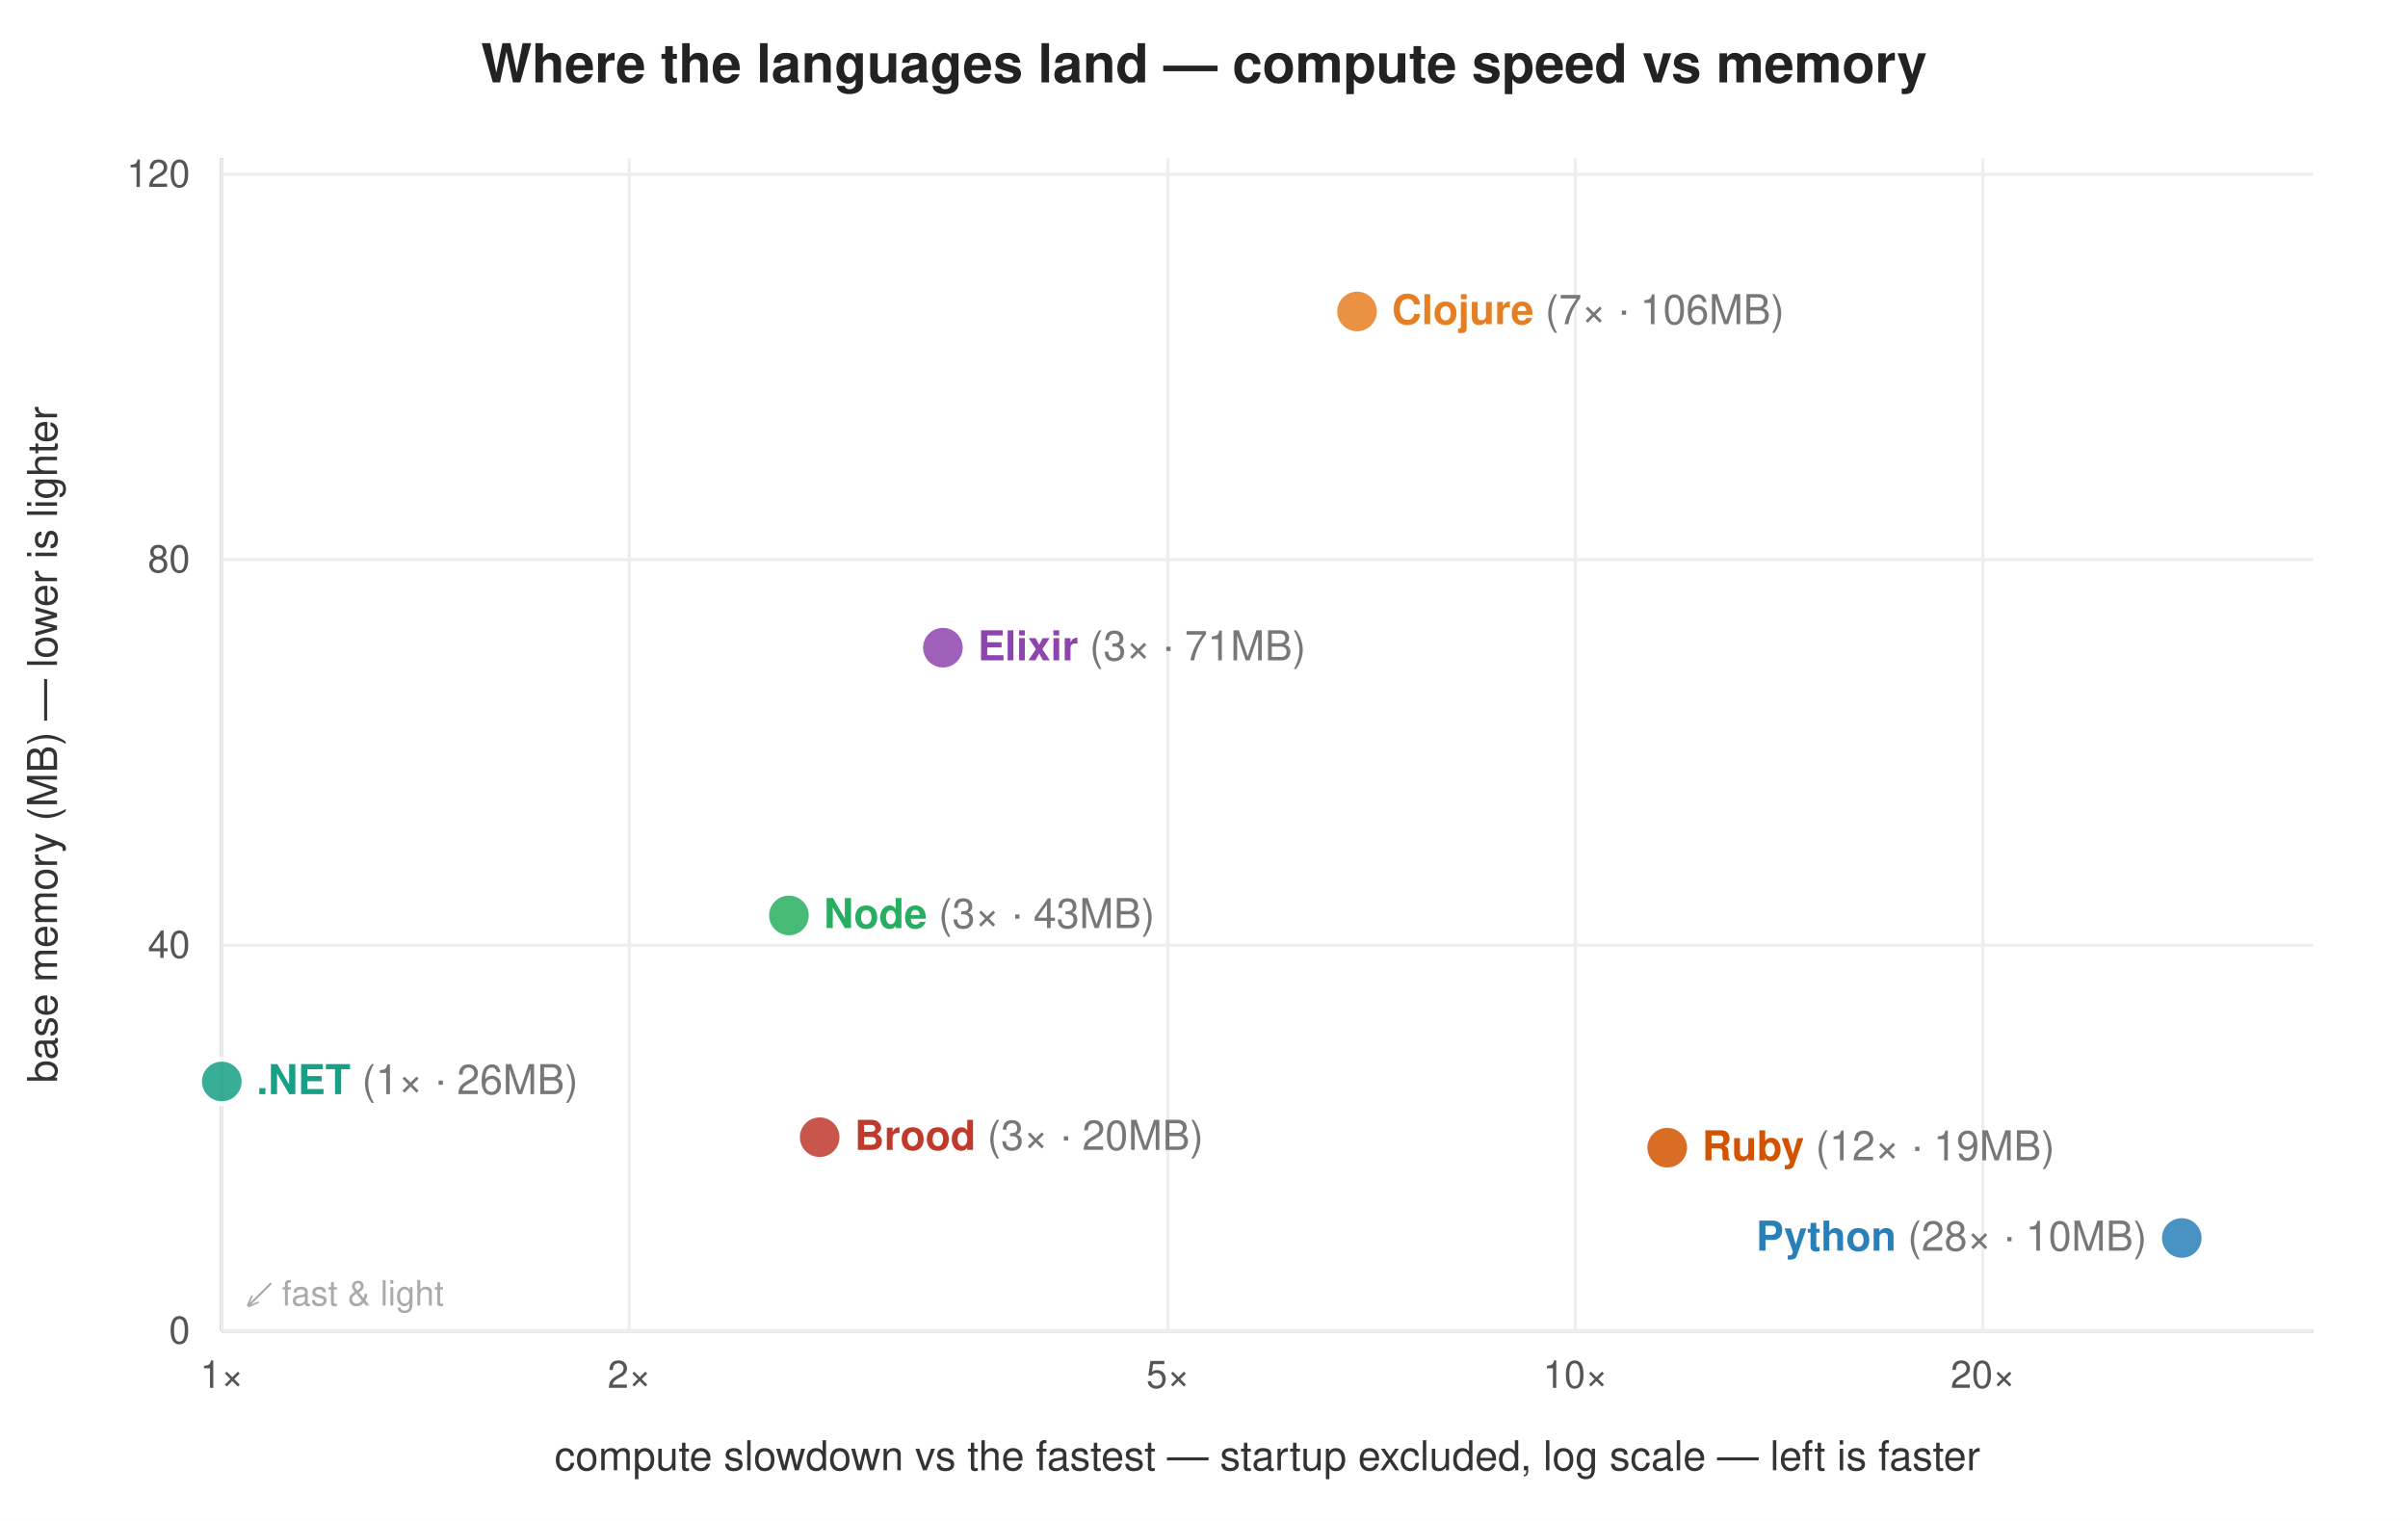
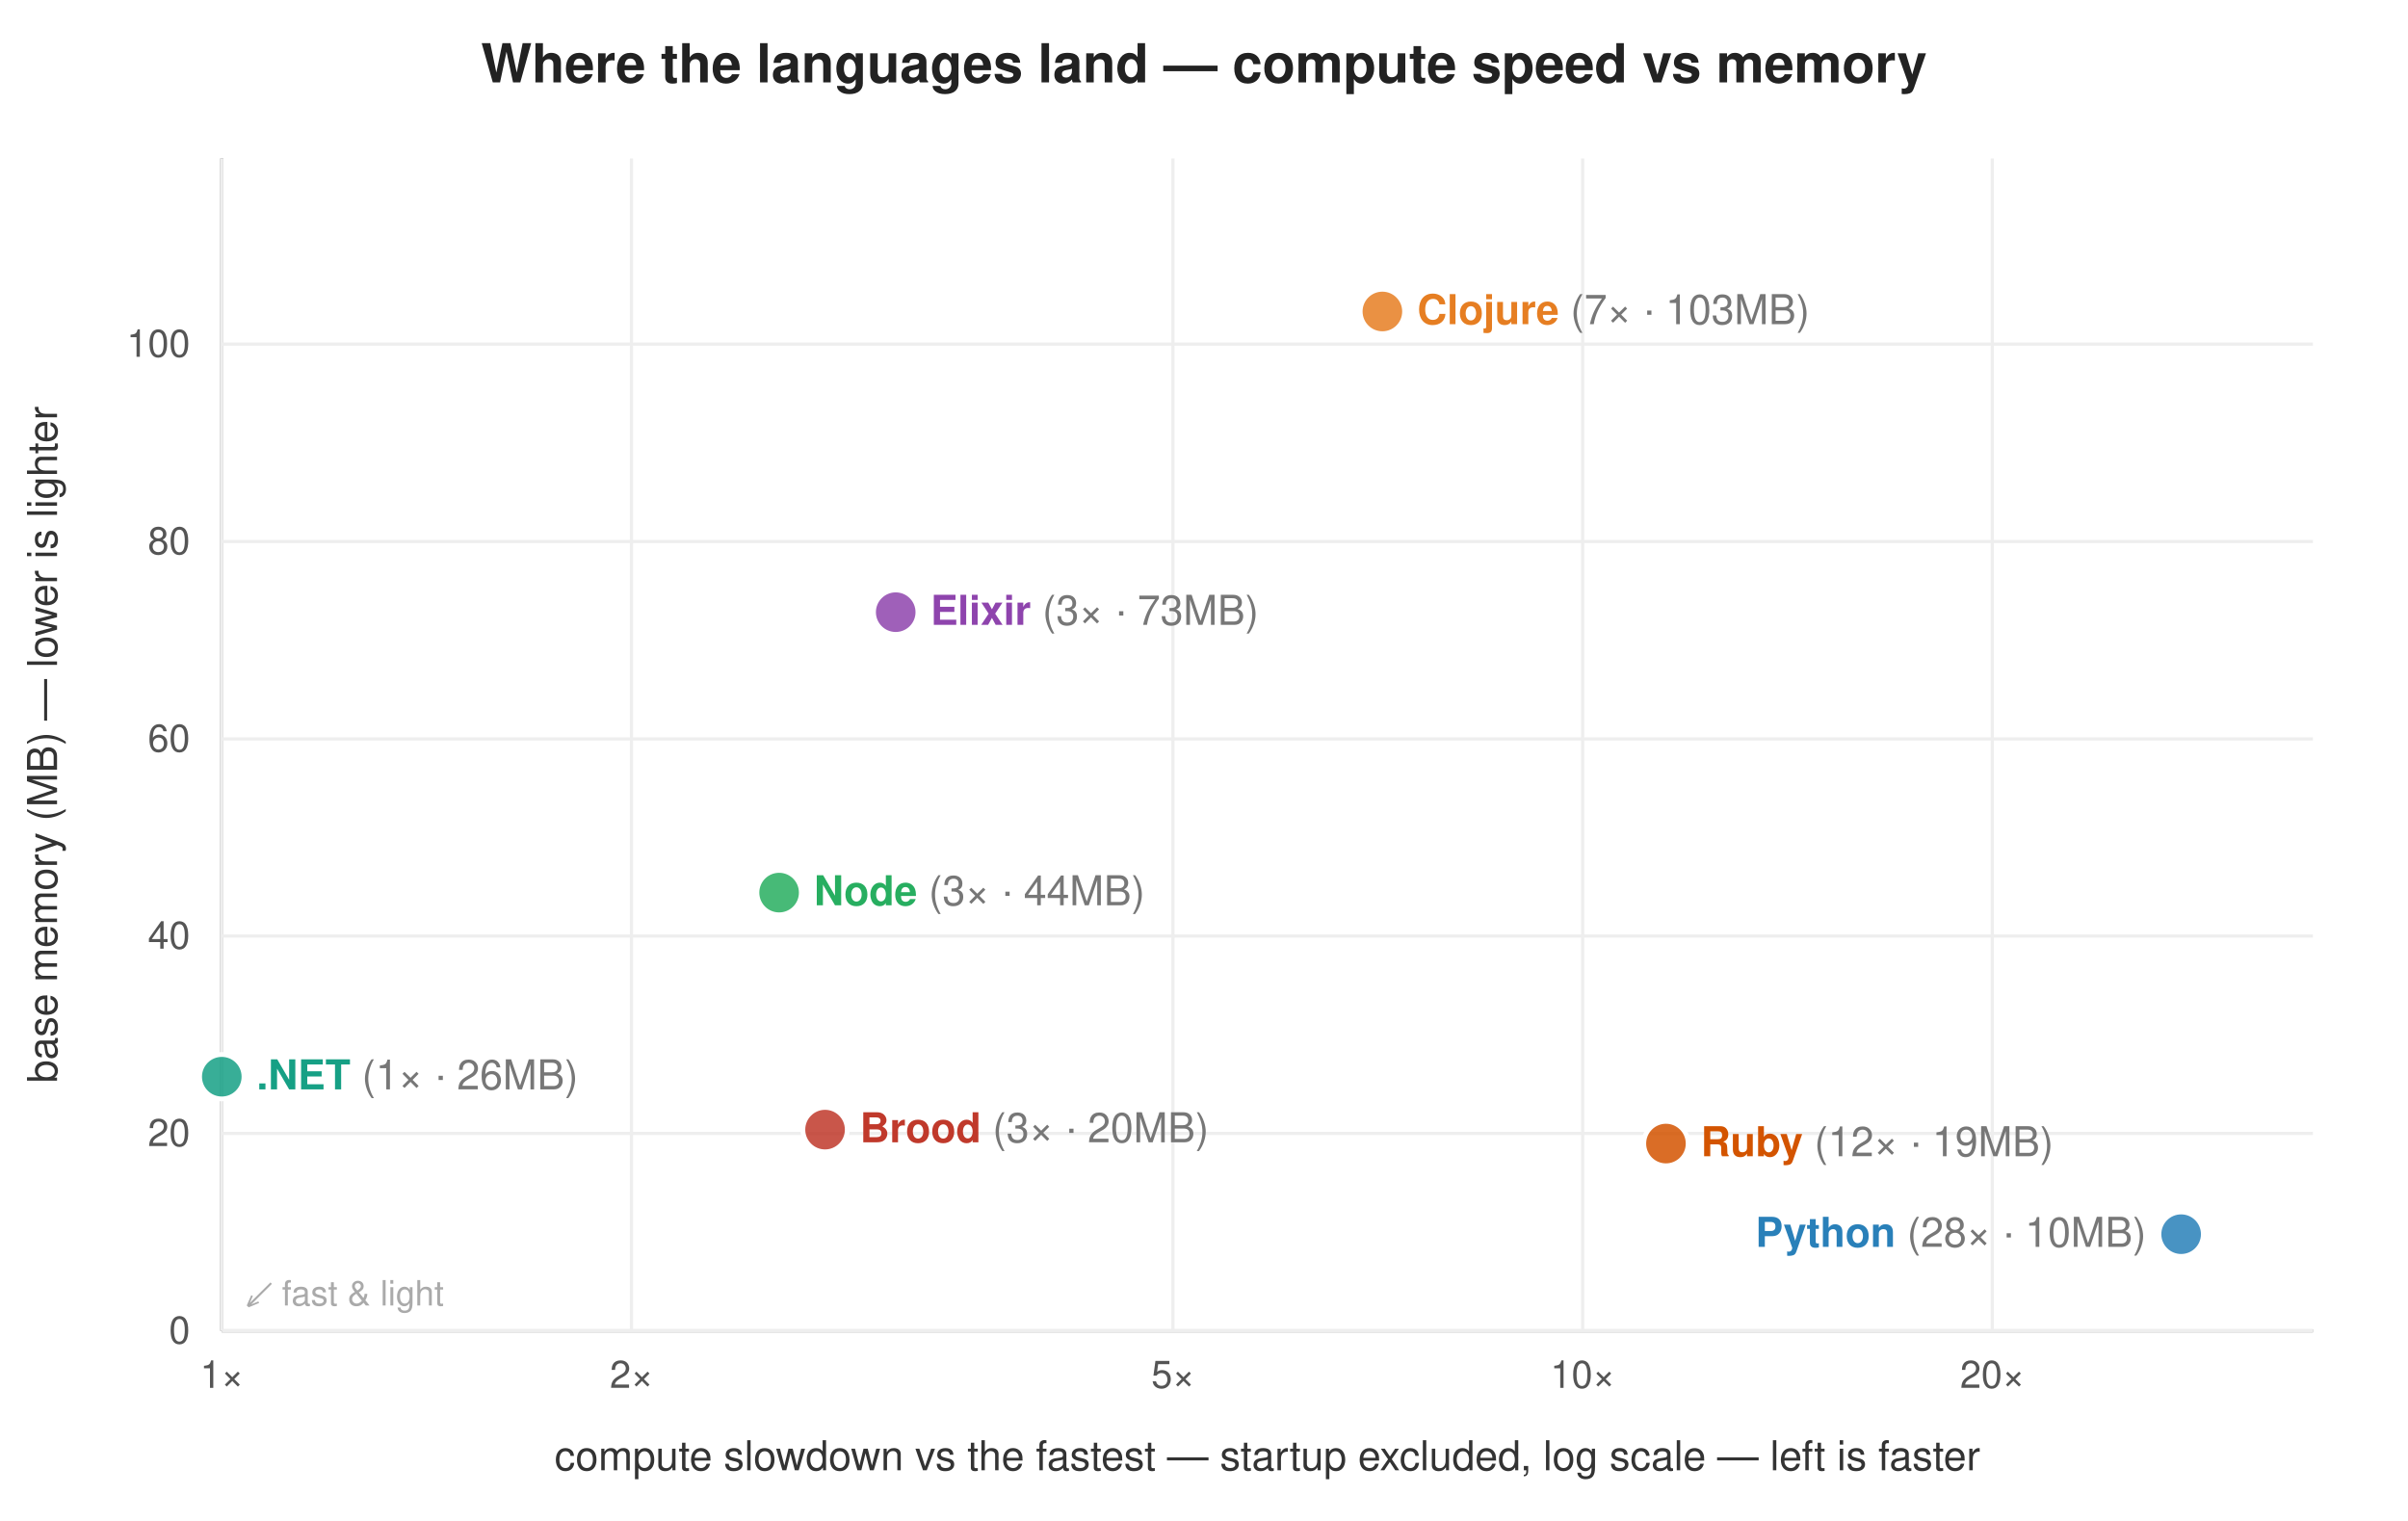
<svg xmlns="http://www.w3.org/2000/svg" width="760" height="480" viewBox="0 0 760 480" font-family="system-ui,Segoe UI,Helvetica,Arial,sans-serif">
  <rect width="760" height="480" fill="#ffffff" />
  <text x="380.0" y="26" text-anchor="middle" font-size="17" font-weight="700" fill="#222">Where the languages land — compute speed vs memory</text>
  <line x1="70" y1="420" x2="730" y2="420" stroke="#888" stroke-width="1" />
  <line x1="70" y1="50" x2="70" y2="420" stroke="#888" stroke-width="1" />
  <line x1="70.0" y1="50" x2="70.0" y2="420" stroke="#eee" stroke-width="1" />
  <text x="70.0" y="438" text-anchor="middle" font-size="12" fill="#555">1×</text>
-   <line x1="198.6" y1="50" x2="198.6" y2="420" stroke="#eee" stroke-width="1" />
-   <text x="198.6" y="438" text-anchor="middle" font-size="12" fill="#555">2×</text>
-   <line x1="368.6" y1="50" x2="368.6" y2="420" stroke="#eee" stroke-width="1" />
-   <text x="368.6" y="438" text-anchor="middle" font-size="12" fill="#555">5×</text>
-   <line x1="497.2" y1="50" x2="497.2" y2="420" stroke="#eee" stroke-width="1" />
-   <text x="497.2" y="438" text-anchor="middle" font-size="12" fill="#555">10×</text>
-   <line x1="625.8" y1="50" x2="625.8" y2="420" stroke="#eee" stroke-width="1" />
-   <text x="625.8" y="438" text-anchor="middle" font-size="12" fill="#555">20×</text>
+   <line x1="199.3" y1="50" x2="199.3" y2="420" stroke="#eee" stroke-width="1" />
+   <text x="199.3" y="438" text-anchor="middle" font-size="12" fill="#555">2×</text>
+   <line x1="370.2" y1="50" x2="370.2" y2="420" stroke="#eee" stroke-width="1" />
+   <text x="370.2" y="438" text-anchor="middle" font-size="12" fill="#555">5×</text>
+   <line x1="499.5" y1="50" x2="499.5" y2="420" stroke="#eee" stroke-width="1" />
+   <text x="499.5" y="438" text-anchor="middle" font-size="12" fill="#555">10×</text>
+   <line x1="628.8" y1="50" x2="628.8" y2="420" stroke="#eee" stroke-width="1" />
+   <text x="628.8" y="438" text-anchor="middle" font-size="12" fill="#555">20×</text>
  <line x1="70" y1="420.0" x2="730" y2="420.0" stroke="#eee" stroke-width="1" />
  <text x="60" y="424.0" text-anchor="end" font-size="12" fill="#555">0</text>
-   <line x1="70" y1="298.3" x2="730" y2="298.3" stroke="#eee" stroke-width="1" />
-   <text x="60" y="302.3" text-anchor="end" font-size="12" fill="#555">40</text>
-   <line x1="70" y1="176.6" x2="730" y2="176.6" stroke="#eee" stroke-width="1" />
-   <text x="60" y="180.6" text-anchor="end" font-size="12" fill="#555">80</text>
-   <line x1="70" y1="55.0" x2="730" y2="55.0" stroke="#eee" stroke-width="1" />
-   <text x="60" y="59.0" text-anchor="end" font-size="12" fill="#555">120</text>
+   <line x1="70" y1="357.7" x2="730" y2="357.7" stroke="#eee" stroke-width="1" />
+   <text x="60" y="361.7" text-anchor="end" font-size="12" fill="#555">20</text>
+   <line x1="70" y1="295.4" x2="730" y2="295.4" stroke="#eee" stroke-width="1" />
+   <text x="60" y="299.4" text-anchor="end" font-size="12" fill="#555">40</text>
+   <line x1="70" y1="233.2" x2="730" y2="233.2" stroke="#eee" stroke-width="1" />
+   <text x="60" y="237.2" text-anchor="end" font-size="12" fill="#555">60</text>
+   <line x1="70" y1="170.9" x2="730" y2="170.9" stroke="#eee" stroke-width="1" />
+   <text x="60" y="174.9" text-anchor="end" font-size="12" fill="#555">80</text>
+   <line x1="70" y1="108.6" x2="730" y2="108.6" stroke="#eee" stroke-width="1" />
+   <text x="60" y="112.6" text-anchor="end" font-size="12" fill="#555">100</text>
  <text x="400.0" y="464" text-anchor="middle" font-size="13" fill="#333">compute slowdown vs the fastest — startup excluded, log scale — left is faster</text>
  <text x="18" y="235.0" text-anchor="middle" font-size="13" fill="#333" transform="rotate(-90 18 235.0)">base memory (MB) — lower is lighter</text>
  <text x="78" y="412" font-size="11" fill="#aaa">↙ fast &amp; light</text>
-   <circle cx="688.6" cy="390.7" r="7" fill="#2980b9" fill-opacity="0.85" stroke="#fff" stroke-width="1.5" />
-   <text x="677.6" y="394.7" text-anchor="end" font-size="13" font-weight="600" fill="#2980b9">Python <tspan font-weight="400" fill="#777">(28× · 10MB)</tspan>
+   <circle cx="688.4" cy="389.5" r="7" fill="#2980b9" fill-opacity="0.85" stroke="#fff" stroke-width="1.5" />
+   <text x="677.4" y="393.5" text-anchor="end" font-size="13" font-weight="600" fill="#2980b9">Python <tspan font-weight="400" fill="#777">(28× · 10MB)</tspan>
  </text>
-   <circle cx="526.2" cy="362.2" r="7" fill="#d35400" fill-opacity="0.85" stroke="#fff" stroke-width="1.5" />
-   <text x="537.2" y="366.2" text-anchor="start" font-size="13" font-weight="600" fill="#d35400">Ruby <tspan font-weight="400" fill="#777">(12× · 19MB)</tspan>
+   <circle cx="525.8" cy="360.9" r="7" fill="#d35400" fill-opacity="0.85" stroke="#fff" stroke-width="1.5" />
+   <text x="536.8" y="364.9" text-anchor="start" font-size="13" font-weight="600" fill="#d35400">Ruby <tspan font-weight="400" fill="#777">(12× · 19MB)</tspan>
  </text>
-   <circle cx="258.7" cy="358.9" r="7" fill="#c0392b" fill-opacity="0.85" stroke="#fff" stroke-width="1.5" />
-   <text x="269.7" y="362.9" text-anchor="start" font-size="13" font-weight="600" fill="#c0392b">Brood <tspan font-weight="400" fill="#777">(3× · 20MB)</tspan>
+   <circle cx="260.4" cy="356.5" r="7" fill="#c0392b" fill-opacity="0.85" stroke="#fff" stroke-width="1.5" />
+   <text x="271.4" y="360.5" text-anchor="start" font-size="13" font-weight="600" fill="#c0392b">Brood <tspan font-weight="400" fill="#777">(3× · 20MB)</tspan>
  </text>
-   <circle cx="70.0" cy="341.3" r="7" fill="#16a085" fill-opacity="0.85" stroke="#fff" stroke-width="1.5" />
-   <text x="81.0" y="345.3" text-anchor="start" font-size="13" font-weight="600" fill="#16a085">.NET <tspan font-weight="400" fill="#777">(1× · 26MB)</tspan>
+   <circle cx="70.0" cy="339.8" r="7" fill="#16a085" fill-opacity="0.85" stroke="#fff" stroke-width="1.5" />
+   <text x="81.0" y="343.8" text-anchor="start" font-size="13" font-weight="600" fill="#16a085">.NET <tspan font-weight="400" fill="#777">(1× · 26MB)</tspan>
  </text>
-   <circle cx="249.0" cy="288.9" r="7" fill="#27ae60" fill-opacity="0.85" stroke="#fff" stroke-width="1.5" />
-   <text x="260.0" y="292.9" text-anchor="start" font-size="13" font-weight="600" fill="#27ae60">Node <tspan font-weight="400" fill="#777">(3× · 43MB)</tspan>
+   <circle cx="245.9" cy="281.7" r="7" fill="#27ae60" fill-opacity="0.85" stroke="#fff" stroke-width="1.5" />
+   <text x="256.9" y="285.7" text-anchor="start" font-size="13" font-weight="600" fill="#27ae60">Node <tspan font-weight="400" fill="#777">(3× · 44MB)</tspan>
  </text>
-   <circle cx="297.6" cy="204.4" r="7" fill="#8e44ad" fill-opacity="0.85" stroke="#fff" stroke-width="1.5" />
-   <text x="308.6" y="208.4" text-anchor="start" font-size="13" font-weight="600" fill="#8e44ad">Elixir <tspan font-weight="400" fill="#777">(3× · 71MB)</tspan>
+   <circle cx="282.7" cy="193.2" r="7" fill="#8e44ad" fill-opacity="0.85" stroke="#fff" stroke-width="1.5" />
+   <text x="293.7" y="197.2" text-anchor="start" font-size="13" font-weight="600" fill="#8e44ad">Elixir <tspan font-weight="400" fill="#777">(3× · 73MB)</tspan>
  </text>
-   <circle cx="428.3" cy="98.3" r="7" fill="#e67e22" fill-opacity="0.85" stroke="#fff" stroke-width="1.5" />
-   <text x="439.3" y="102.3" text-anchor="start" font-size="13" font-weight="600" fill="#e67e22">Clojure <tspan font-weight="400" fill="#777">(7× · 106MB)</tspan>
+   <circle cx="436.3" cy="98.3" r="7" fill="#e67e22" fill-opacity="0.85" stroke="#fff" stroke-width="1.5" />
+   <text x="447.3" y="102.3" text-anchor="start" font-size="13" font-weight="600" fill="#e67e22">Clojure <tspan font-weight="400" fill="#777">(7× · 103MB)</tspan>
  </text>
</svg>
